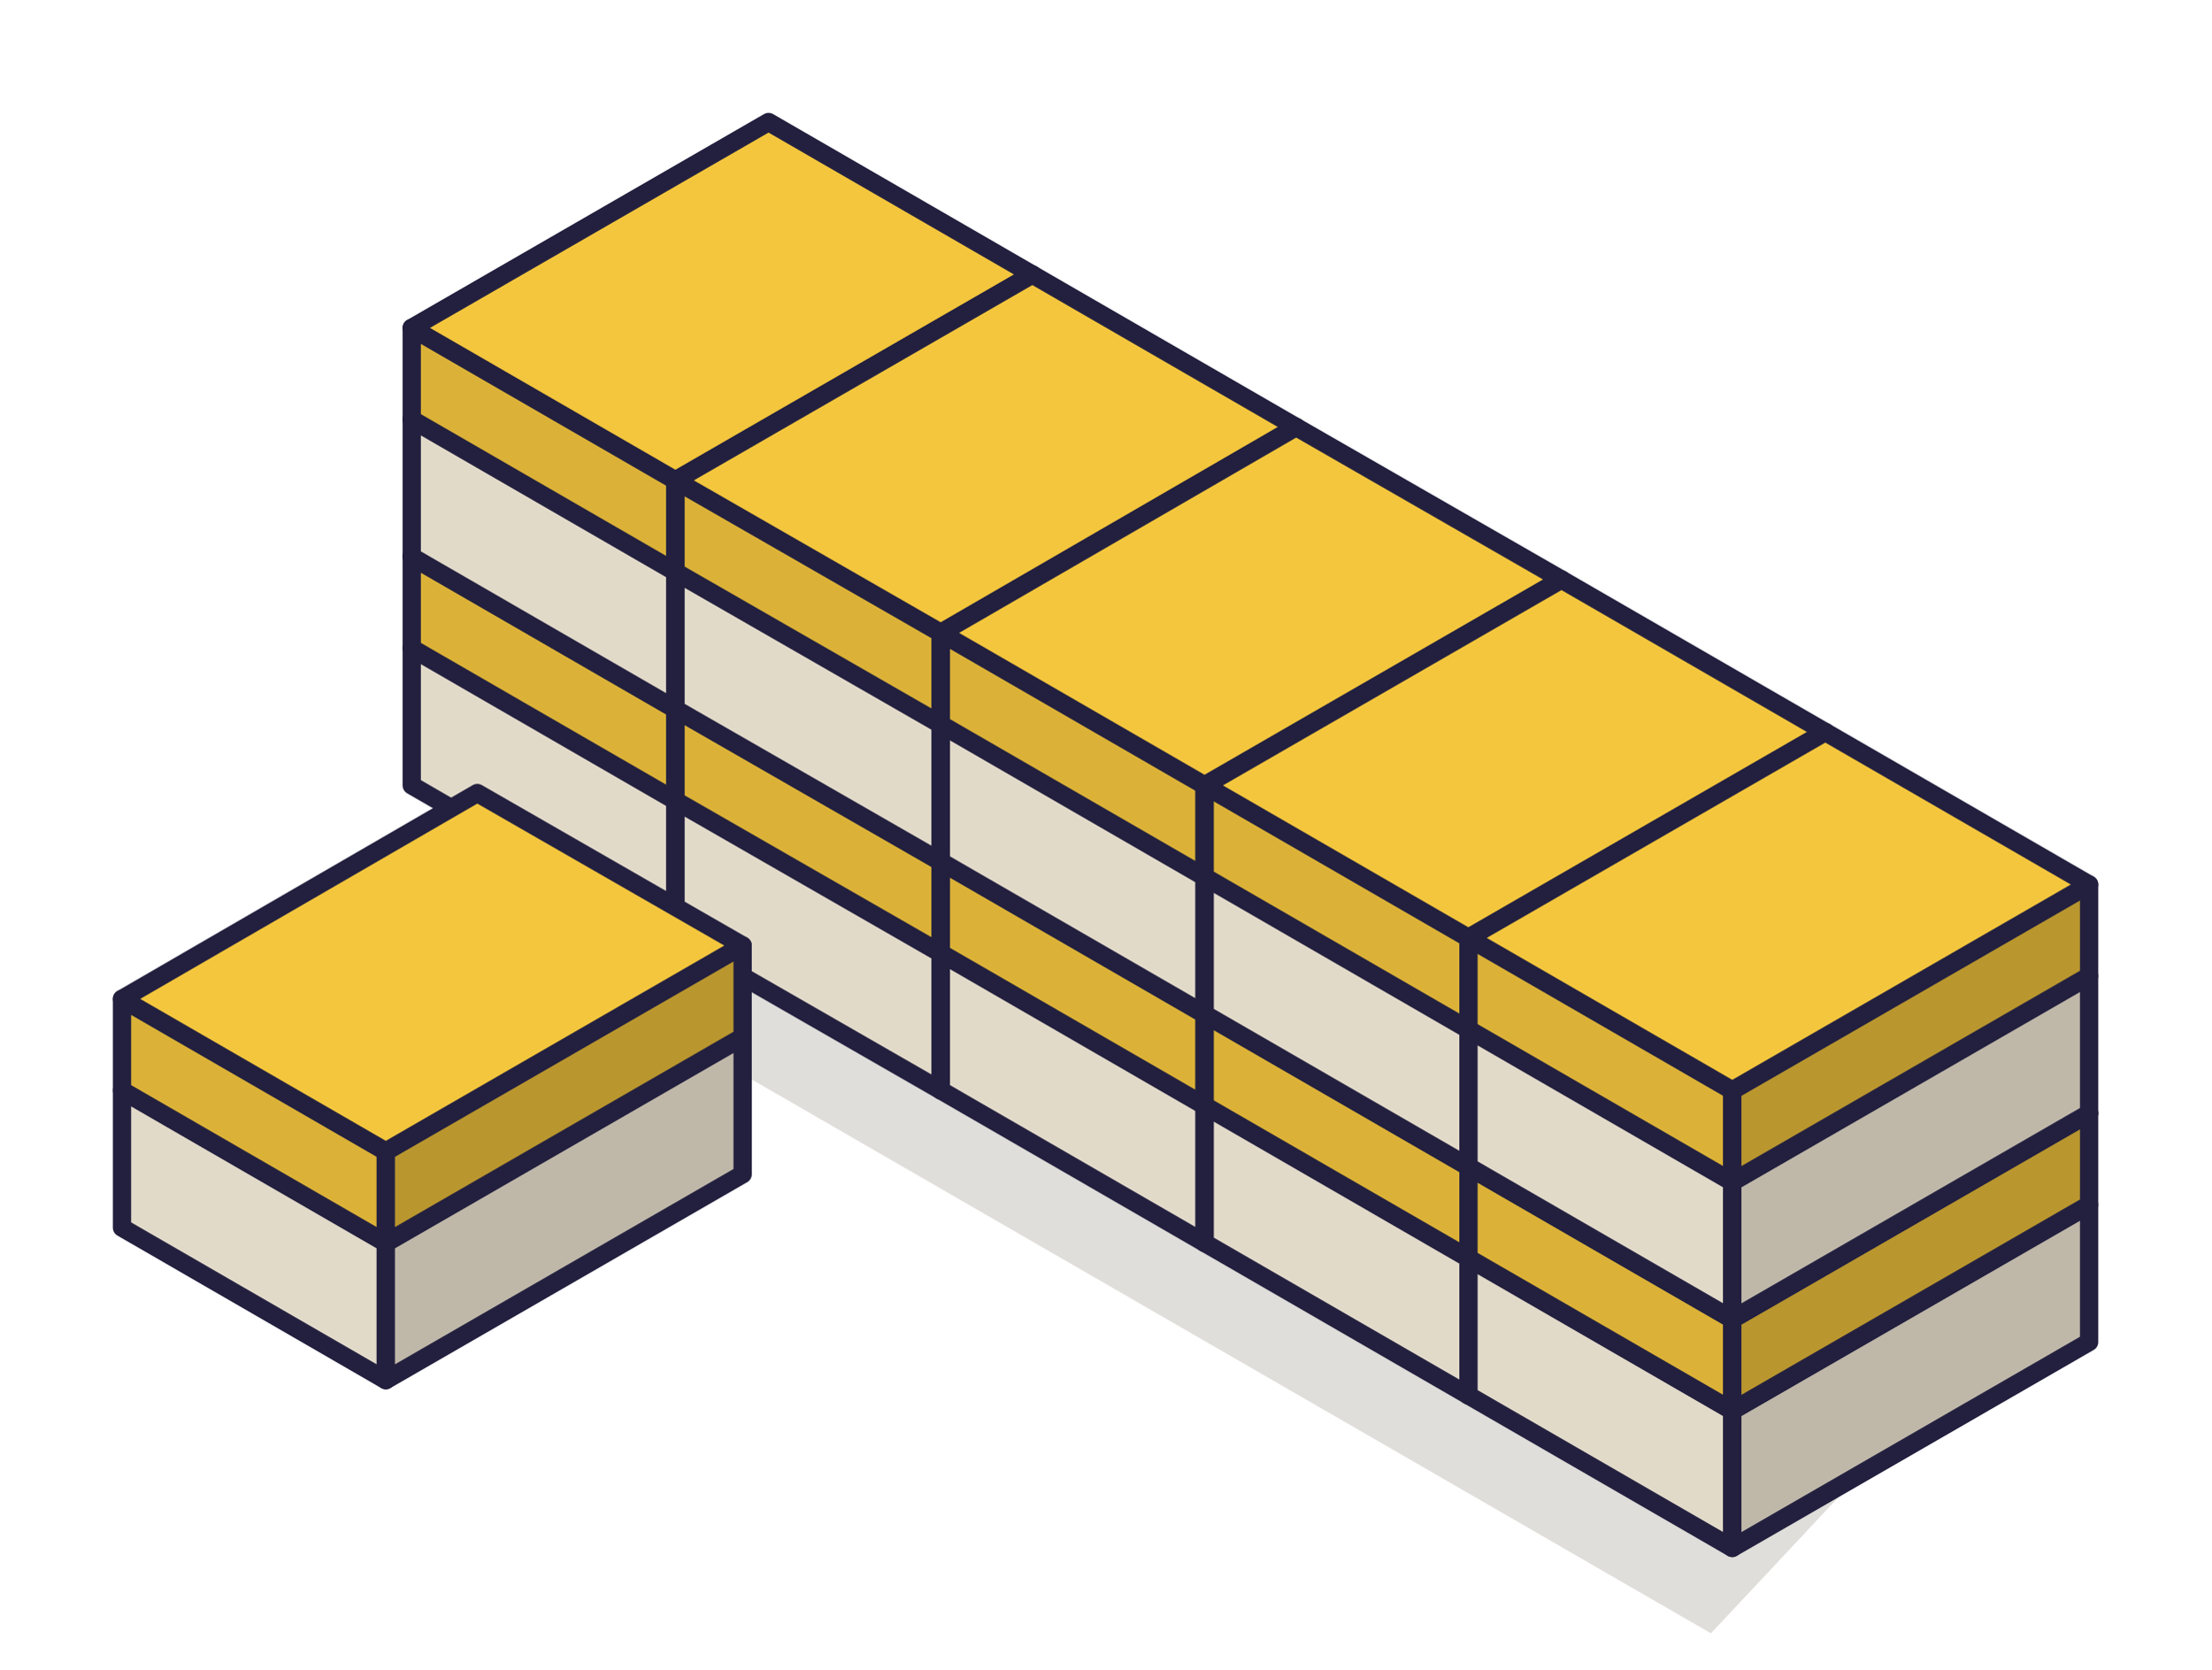
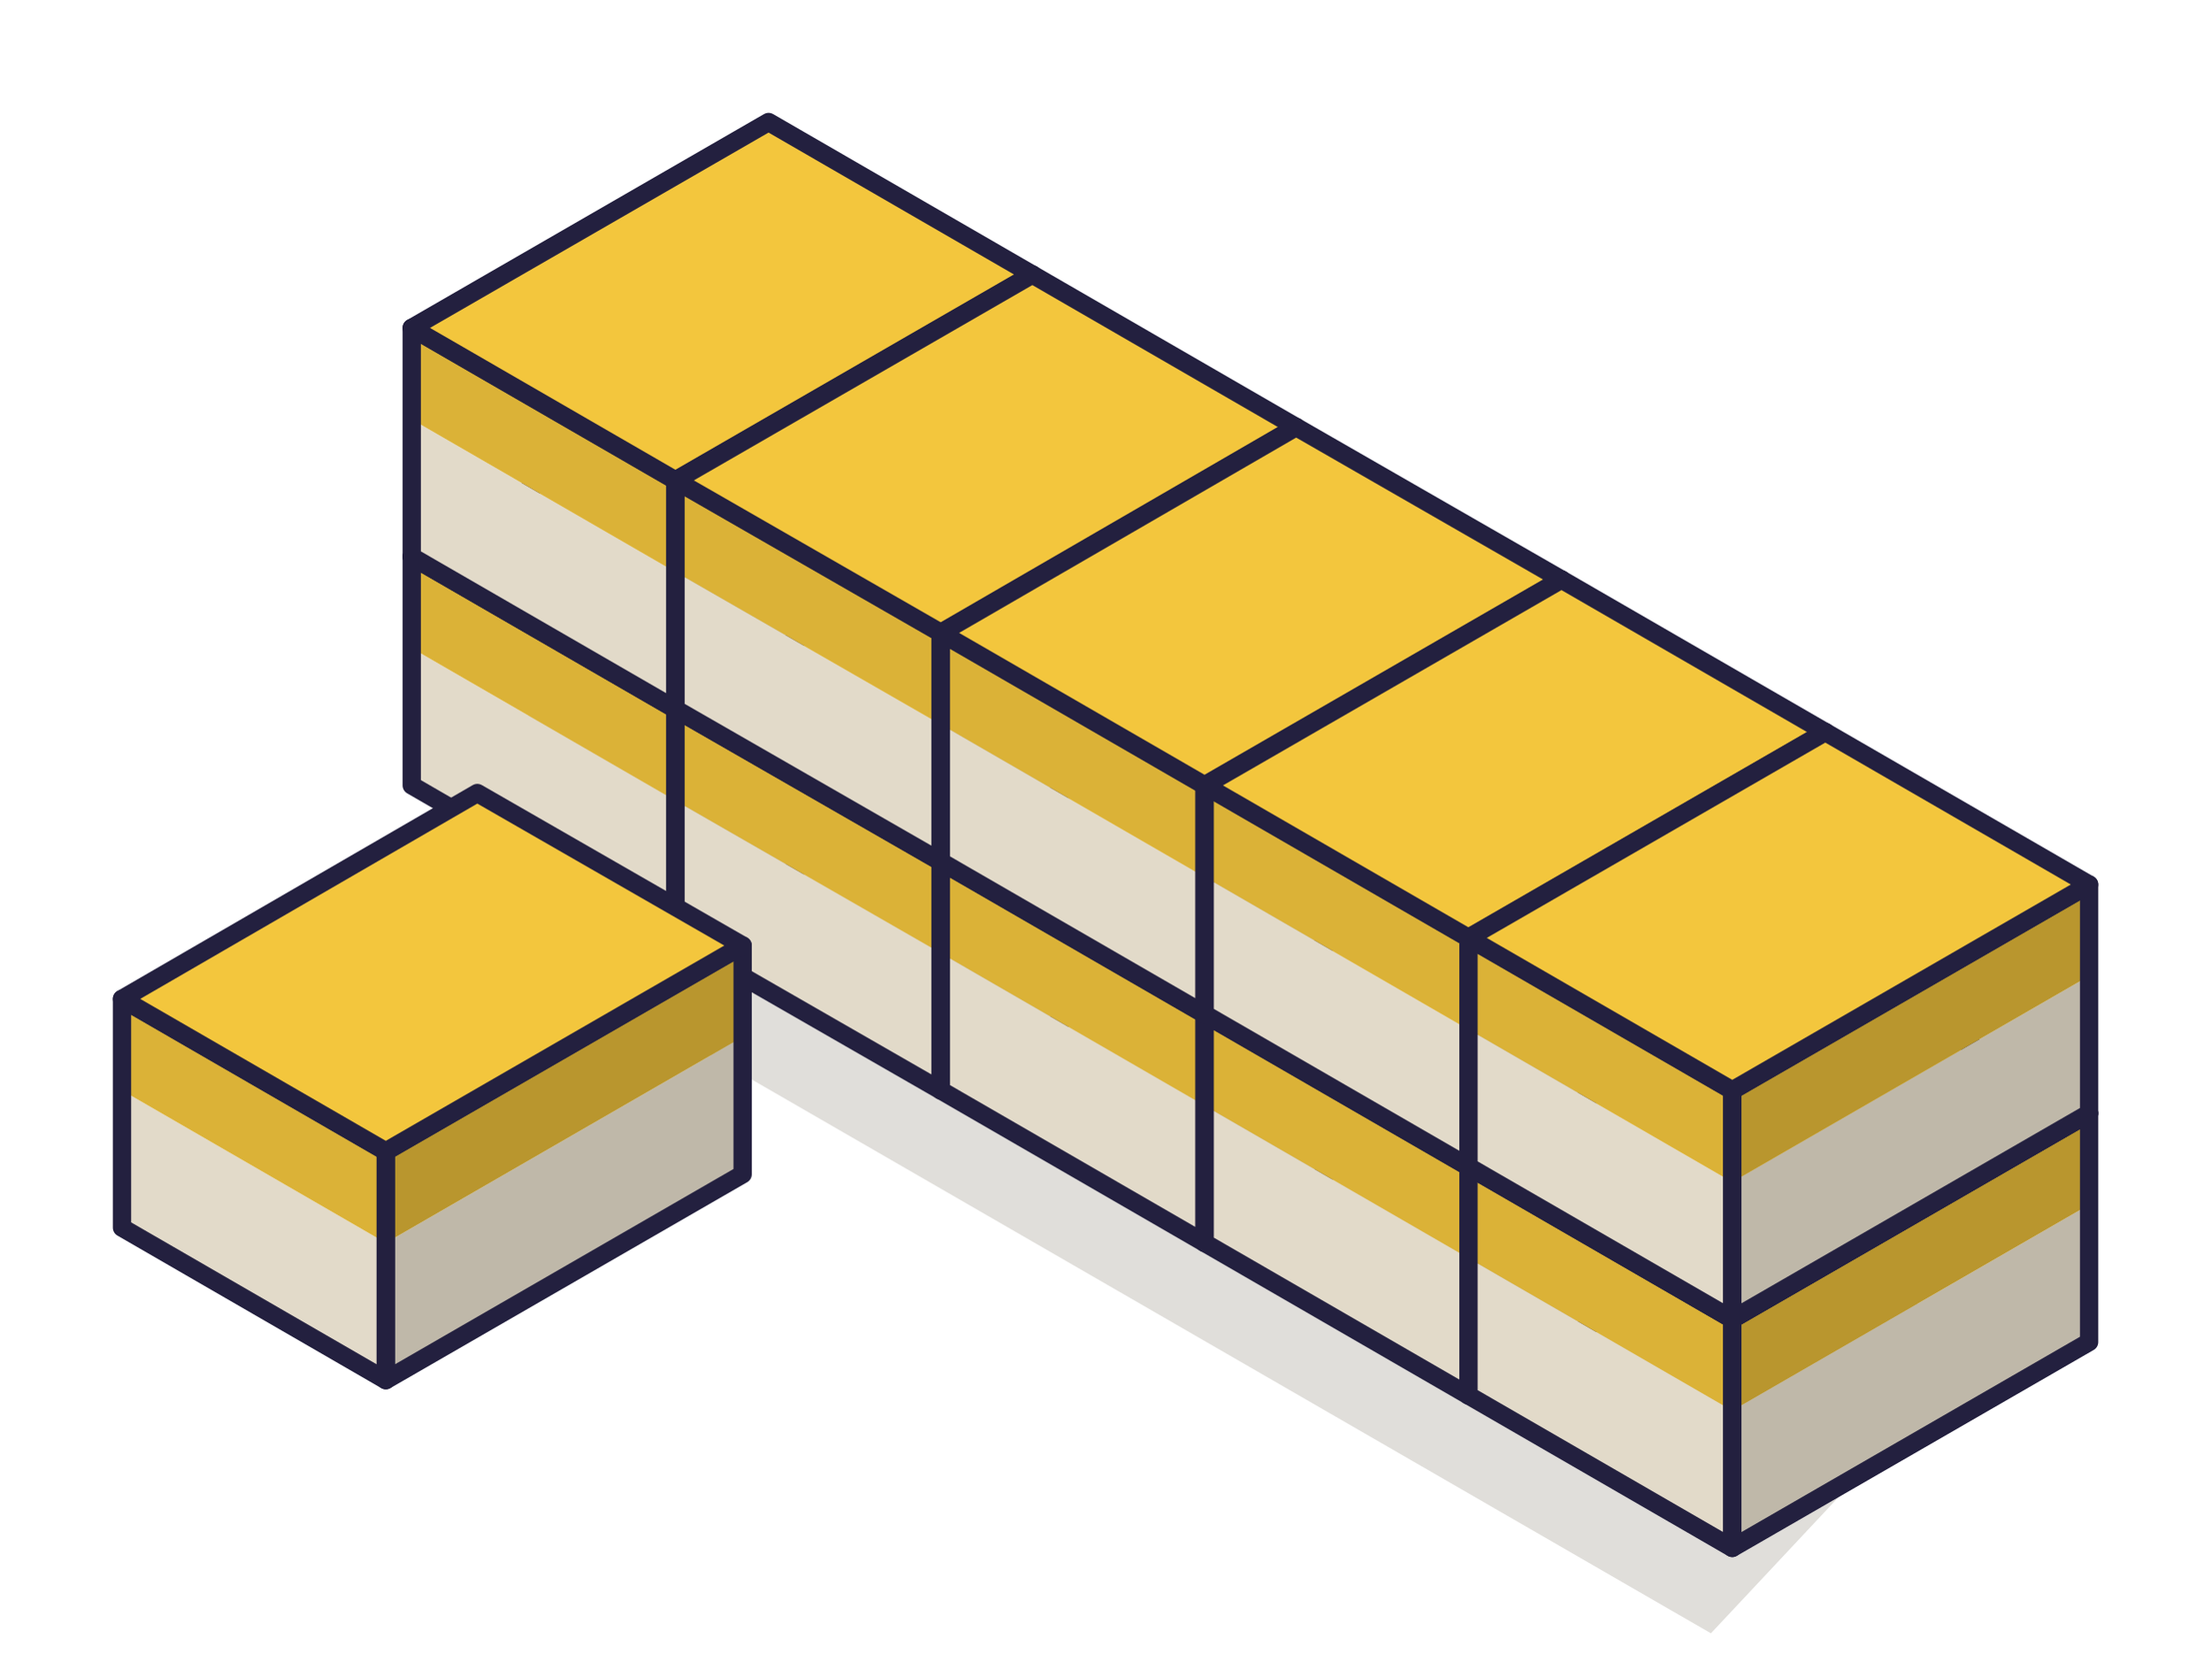
<svg xmlns="http://www.w3.org/2000/svg" viewBox="-50.4 -38.0 145.0 109.5" role="img" aria-label="Segmento de muro de fichas">
  <g>
    <polygon points="-6.9,0.0 79.7,50.0 61.8,69.1 -25.5,18.7" fill="rgba(60,45,20,0.16)" />
-     <polygon points="-23.4,13.5 -6.1,23.5 -6.1,14.5 -23.4,4.5" fill="#e2dac9" stroke="#23203f" stroke-width="1.2" stroke-linejoin="round" />
-     <polygon points="17.3,10.0 -6.1,23.5 -6.1,14.5 17.3,1.0" fill="#bfb8a9" stroke="#23203f" stroke-width="1.2" stroke-linejoin="round" />
-     <polygon points="-23.4,4.5 -6.1,14.5 -6.1,8.5 -23.4,-1.5" fill="#dbb237" stroke="#23203f" stroke-width="1.2" stroke-linejoin="round" />
-     <polygon points="17.3,1.0 -6.1,14.5 -6.1,8.5 17.3,-5.0" fill="#b9962e" stroke="#23203f" stroke-width="1.2" stroke-linejoin="round" />
+     <polygon points="-23.4,13.5 -6.1,23.5 -6.1,14.5 -23.4,4.5" fill="#e2dac9" />
+     <polygon points="17.3,10.0 -6.1,23.5 -6.1,14.5 17.3,1.0" fill="#bfb8a9" />
+     <polygon points="-23.4,4.5 -6.1,14.5 -6.1,8.5 -23.4,-1.5" fill="#dbb237" />
+     <polygon points="17.3,1.0 -6.1,14.5 -6.1,8.5 17.3,-5.0" fill="#b9962e" />
+     <polygon points="-23.4,13.5 -6.1,23.5 -6.1,8.5 -23.4,-1.5" fill="none" stroke="#23203f" stroke-width="1.2" stroke-linejoin="round" />
+     <polygon points="17.3,10.0 -6.1,23.5 -6.1,8.5 17.3,-5.0" fill="none" stroke="#23203f" stroke-width="1.2" stroke-linejoin="round" />
    <polygon points="0.0,-15.0 17.3,-5.0 -6.1,8.5 -23.4,-1.5" fill="#f3c63d" stroke="#23203f" stroke-width="1.2" stroke-linejoin="round" />
-     <polygon points="-23.4,-1.5 -6.1,8.5 -6.1,-0.5 -23.4,-10.5" fill="#e2dac9" stroke="#23203f" stroke-width="1.2" stroke-linejoin="round" />
-     <polygon points="17.3,-5.0 -6.1,8.5 -6.1,-0.5 17.3,-14.0" fill="#bfb8a9" stroke="#23203f" stroke-width="1.2" stroke-linejoin="round" />
-     <polygon points="-23.4,-10.5 -6.1,-0.5 -6.1,-6.5 -23.4,-16.5" fill="#dbb237" stroke="#23203f" stroke-width="1.2" stroke-linejoin="round" />
-     <polygon points="17.3,-14.0 -6.1,-0.5 -6.1,-6.5 17.3,-20.0" fill="#b9962e" stroke="#23203f" stroke-width="1.2" stroke-linejoin="round" />
+     <polygon points="-23.4,-1.5 -6.1,8.5 -6.1,-0.5 -23.4,-10.5" fill="#e2dac9" />
+     <polygon points="17.3,-5.0 -6.1,8.5 -6.1,-0.5 17.3,-14.0" fill="#bfb8a9" />
+     <polygon points="-23.4,-10.5 -6.1,-0.5 -6.1,-6.5 -23.4,-16.5" fill="#dbb237" />
+     <polygon points="17.3,-14.0 -6.1,-0.5 -6.1,-6.5 17.3,-20.0" fill="#b9962e" />
+     <polygon points="-23.4,-1.5 -6.1,8.5 -6.1,-6.5 -23.4,-16.5" fill="none" stroke="#23203f" stroke-width="1.2" stroke-linejoin="round" />
+     <polygon points="17.3,-5.0 -6.1,8.5 -6.1,-6.5 17.3,-20.0" fill="none" stroke="#23203f" stroke-width="1.2" stroke-linejoin="round" />
    <polygon points="0.0,-30.0 17.3,-20.0 -6.1,-6.5 -23.4,-16.5" fill="#f3c63d" stroke="#23203f" stroke-width="1.2" stroke-linejoin="round" />
-     <polygon points="-6.1,23.5 11.3,33.5 11.3,24.5 -6.1,14.5" fill="#e2dac9" stroke="#23203f" stroke-width="1.2" stroke-linejoin="round" />
-     <polygon points="34.6,20.0 11.3,33.5 11.3,24.5 34.6,11.0" fill="#bfb8a9" stroke="#23203f" stroke-width="1.2" stroke-linejoin="round" />
-     <polygon points="-6.1,14.5 11.3,24.5 11.3,18.5 -6.1,8.5" fill="#dbb237" stroke="#23203f" stroke-width="1.2" stroke-linejoin="round" />
-     <polygon points="34.6,11.0 11.3,24.5 11.3,18.5 34.6,5.0" fill="#b9962e" stroke="#23203f" stroke-width="1.2" stroke-linejoin="round" />
+     <polygon points="-6.1,23.5 11.3,33.5 11.3,24.5 -6.1,14.5" fill="#e2dac9" />
+     <polygon points="34.6,20.0 11.3,33.5 11.3,24.5 34.6,11.0" fill="#bfb8a9" />
+     <polygon points="-6.1,14.5 11.3,24.5 11.3,18.5 -6.1,8.5" fill="#dbb237" />
+     <polygon points="34.6,11.0 11.3,24.5 11.3,18.5 34.6,5.0" fill="#b9962e" />
+     <polygon points="-6.1,23.5 11.3,33.5 11.3,18.5 -6.1,8.5" fill="none" stroke="#23203f" stroke-width="1.2" stroke-linejoin="round" />
+     <polygon points="34.6,20.0 11.3,33.5 11.3,18.5 34.6,5.0" fill="none" stroke="#23203f" stroke-width="1.2" stroke-linejoin="round" />
    <polygon points="17.3,-5.0 34.6,5.0 11.3,18.5 -6.1,8.5" fill="#f3c63d" stroke="#23203f" stroke-width="1.2" stroke-linejoin="round" />
-     <polygon points="-6.1,8.5 11.3,18.5 11.3,9.5 -6.1,-0.5" fill="#e2dac9" stroke="#23203f" stroke-width="1.2" stroke-linejoin="round" />
-     <polygon points="34.6,5.0 11.3,18.5 11.3,9.5 34.6,-4.0" fill="#bfb8a9" stroke="#23203f" stroke-width="1.2" stroke-linejoin="round" />
-     <polygon points="-6.1,-0.5 11.3,9.5 11.3,3.5 -6.1,-6.5" fill="#dbb237" stroke="#23203f" stroke-width="1.2" stroke-linejoin="round" />
-     <polygon points="34.6,-4.0 11.3,9.5 11.3,3.5 34.6,-10.0" fill="#b9962e" stroke="#23203f" stroke-width="1.2" stroke-linejoin="round" />
+     <polygon points="-6.1,8.5 11.3,18.5 11.3,9.5 -6.1,-0.5" fill="#e2dac9" />
+     <polygon points="34.6,5.0 11.3,18.5 11.3,9.5 34.6,-4.0" fill="#bfb8a9" />
+     <polygon points="-6.1,-0.5 11.3,9.5 11.3,3.5 -6.1,-6.5" fill="#dbb237" />
+     <polygon points="34.6,-4.0 11.3,9.5 11.3,3.5 34.6,-10.0" fill="#b9962e" />
+     <polygon points="-6.1,8.5 11.3,18.5 11.3,3.5 -6.1,-6.5" fill="none" stroke="#23203f" stroke-width="1.2" stroke-linejoin="round" />
+     <polygon points="34.6,5.0 11.3,18.5 11.3,3.5 34.6,-10.0" fill="none" stroke="#23203f" stroke-width="1.2" stroke-linejoin="round" />
    <polygon points="17.3,-20.0 34.6,-10.0 11.3,3.5 -6.1,-6.5" fill="#f3c63d" stroke="#23203f" stroke-width="1.2" stroke-linejoin="round" />
-     <polygon points="11.3,33.5 28.6,43.5 28.6,34.5 11.3,24.5" fill="#e2dac9" stroke="#23203f" stroke-width="1.2" stroke-linejoin="round" />
-     <polygon points="52.0,30.0 28.6,43.5 28.6,34.5 52.0,21.0" fill="#bfb8a9" stroke="#23203f" stroke-width="1.2" stroke-linejoin="round" />
-     <polygon points="11.3,24.5 28.6,34.5 28.6,28.5 11.3,18.5" fill="#dbb237" stroke="#23203f" stroke-width="1.2" stroke-linejoin="round" />
-     <polygon points="52.0,21.0 28.6,34.5 28.6,28.5 52.0,15.0" fill="#b9962e" stroke="#23203f" stroke-width="1.2" stroke-linejoin="round" />
+     <polygon points="11.3,33.5 28.6,43.5 28.6,34.5 11.3,24.5" fill="#e2dac9" />
+     <polygon points="52.0,30.0 28.6,43.5 28.6,34.5 52.0,21.0" fill="#bfb8a9" />
+     <polygon points="11.3,24.5 28.6,34.5 28.6,28.5 11.3,18.5" fill="#dbb237" />
+     <polygon points="52.0,21.0 28.6,34.5 28.6,28.5 52.0,15.0" fill="#b9962e" />
+     <polygon points="11.3,33.5 28.6,43.5 28.6,28.5 11.3,18.5" fill="none" stroke="#23203f" stroke-width="1.2" stroke-linejoin="round" />
+     <polygon points="52.0,30.0 28.6,43.5 28.6,28.5 52.0,15.0" fill="none" stroke="#23203f" stroke-width="1.2" stroke-linejoin="round" />
    <polygon points="34.6,5.0 52.0,15.0 28.6,28.5 11.3,18.5" fill="#f3c63d" stroke="#23203f" stroke-width="1.2" stroke-linejoin="round" />
-     <polygon points="11.3,18.5 28.6,28.5 28.6,19.5 11.3,9.5" fill="#e2dac9" stroke="#23203f" stroke-width="1.2" stroke-linejoin="round" />
-     <polygon points="52.0,15.0 28.6,28.5 28.6,19.5 52.0,6.0" fill="#bfb8a9" stroke="#23203f" stroke-width="1.2" stroke-linejoin="round" />
-     <polygon points="11.3,9.5 28.6,19.5 28.6,13.5 11.3,3.5" fill="#dbb237" stroke="#23203f" stroke-width="1.2" stroke-linejoin="round" />
-     <polygon points="52.0,6.0 28.6,19.5 28.6,13.5 52.0,0.0" fill="#b9962e" stroke="#23203f" stroke-width="1.2" stroke-linejoin="round" />
+     <polygon points="11.3,18.5 28.6,28.5 28.6,19.5 11.3,9.5" fill="#e2dac9" />
+     <polygon points="52.0,15.0 28.6,28.5 28.6,19.5 52.0,6.0" fill="#bfb8a9" />
+     <polygon points="11.3,9.5 28.6,19.5 28.6,13.5 11.3,3.5" fill="#dbb237" />
+     <polygon points="52.0,6.0 28.6,19.5 28.6,13.5 52.0,0.0" fill="#b9962e" />
+     <polygon points="11.3,18.5 28.6,28.5 28.6,13.5 11.3,3.5" fill="none" stroke="#23203f" stroke-width="1.2" stroke-linejoin="round" />
+     <polygon points="52.0,15.0 28.6,28.5 28.6,13.5 52.0,0.0" fill="none" stroke="#23203f" stroke-width="1.2" stroke-linejoin="round" />
    <polygon points="34.6,-10.0 52.0,0.0 28.6,13.5 11.3,3.5" fill="#f3c63d" stroke="#23203f" stroke-width="1.2" stroke-linejoin="round" />
-     <polygon points="-42.4,42.5 -25.1,52.5 -25.1,43.5 -42.4,33.5" fill="#e2dac9" stroke="#23203f" stroke-width="1.2" stroke-linejoin="round" />
-     <polygon points="-1.7,39.0 -25.1,52.5 -25.1,43.5 -1.7,30.0" fill="#bfb8a9" stroke="#23203f" stroke-width="1.2" stroke-linejoin="round" />
-     <polygon points="-42.4,33.5 -25.1,43.5 -25.1,37.5 -42.4,27.5" fill="#dbb237" stroke="#23203f" stroke-width="1.2" stroke-linejoin="round" />
-     <polygon points="-1.7,30.0 -25.1,43.5 -25.1,37.5 -1.7,24.0" fill="#b9962e" stroke="#23203f" stroke-width="1.2" stroke-linejoin="round" />
+     <polygon points="-42.4,42.5 -25.1,52.5 -25.1,43.5 -42.4,33.5" fill="#e2dac9" />
+     <polygon points="-1.7,39.0 -25.1,52.5 -25.1,43.5 -1.7,30.0" fill="#bfb8a9" />
+     <polygon points="-42.4,33.5 -25.1,43.5 -25.1,37.5 -42.4,27.5" fill="#dbb237" />
+     <polygon points="-1.7,30.0 -25.1,43.5 -25.1,37.5 -1.7,24.0" fill="#b9962e" />
+     <polygon points="-42.4,42.5 -25.1,52.5 -25.1,37.5 -42.4,27.5" fill="none" stroke="#23203f" stroke-width="1.2" stroke-linejoin="round" />
+     <polygon points="-1.7,39.0 -25.1,52.5 -25.1,37.5 -1.7,24.0" fill="none" stroke="#23203f" stroke-width="1.2" stroke-linejoin="round" />
    <polygon points="-19.1,14.0 -1.7,24.0 -25.1,37.5 -42.4,27.5" fill="#f3c63d" stroke="#23203f" stroke-width="1.2" stroke-linejoin="round" />
-     <polygon points="28.6,43.5 45.9,53.5 45.9,44.5 28.6,34.5" fill="#e2dac9" stroke="#23203f" stroke-width="1.2" stroke-linejoin="round" />
-     <polygon points="69.3,40.0 45.9,53.5 45.9,44.5 69.3,31.0" fill="#bfb8a9" stroke="#23203f" stroke-width="1.2" stroke-linejoin="round" />
-     <polygon points="28.6,34.5 45.9,44.5 45.9,38.5 28.6,28.5" fill="#dbb237" stroke="#23203f" stroke-width="1.2" stroke-linejoin="round" />
-     <polygon points="69.3,31.0 45.9,44.5 45.9,38.5 69.3,25.0" fill="#b9962e" stroke="#23203f" stroke-width="1.2" stroke-linejoin="round" />
+     <polygon points="28.6,43.5 45.9,53.5 45.9,44.5 28.6,34.5" fill="#e2dac9" />
+     <polygon points="69.3,40.0 45.9,53.5 45.9,44.5 69.3,31.0" fill="#bfb8a9" />
+     <polygon points="28.6,34.5 45.9,44.5 45.9,38.5 28.6,28.5" fill="#dbb237" />
+     <polygon points="69.3,31.0 45.9,44.5 45.9,38.5 69.3,25.0" fill="#b9962e" />
+     <polygon points="28.6,43.5 45.9,53.5 45.9,38.5 28.6,28.5" fill="none" stroke="#23203f" stroke-width="1.2" stroke-linejoin="round" />
+     <polygon points="69.3,40.0 45.9,53.5 45.9,38.5 69.3,25.0" fill="none" stroke="#23203f" stroke-width="1.2" stroke-linejoin="round" />
    <polygon points="52.0,15.0 69.3,25.0 45.9,38.5 28.6,28.5" fill="#f3c63d" stroke="#23203f" stroke-width="1.2" stroke-linejoin="round" />
-     <polygon points="28.6,28.5 45.9,38.5 45.9,29.5 28.6,19.5" fill="#e2dac9" stroke="#23203f" stroke-width="1.2" stroke-linejoin="round" />
-     <polygon points="69.3,25.0 45.9,38.5 45.9,29.5 69.3,16.0" fill="#bfb8a9" stroke="#23203f" stroke-width="1.2" stroke-linejoin="round" />
-     <polygon points="28.6,19.5 45.9,29.5 45.9,23.5 28.6,13.5" fill="#dbb237" stroke="#23203f" stroke-width="1.2" stroke-linejoin="round" />
-     <polygon points="69.3,16.0 45.9,29.5 45.9,23.5 69.3,10.0" fill="#b9962e" stroke="#23203f" stroke-width="1.2" stroke-linejoin="round" />
+     <polygon points="28.6,28.5 45.9,38.5 45.9,29.5 28.6,19.5" fill="#e2dac9" />
+     <polygon points="69.3,25.0 45.9,38.5 45.9,29.5 69.3,16.0" fill="#bfb8a9" />
+     <polygon points="28.6,19.5 45.9,29.5 45.9,23.5 28.6,13.5" fill="#dbb237" />
+     <polygon points="69.3,16.0 45.9,29.5 45.9,23.5 69.3,10.0" fill="#b9962e" />
+     <polygon points="28.6,28.5 45.9,38.5 45.9,23.5 28.6,13.5" fill="none" stroke="#23203f" stroke-width="1.2" stroke-linejoin="round" />
+     <polygon points="69.3,25.0 45.9,38.5 45.9,23.5 69.3,10.0" fill="none" stroke="#23203f" stroke-width="1.2" stroke-linejoin="round" />
    <polygon points="52.0,0.0 69.3,10.0 45.9,23.5 28.6,13.5" fill="#f3c63d" stroke="#23203f" stroke-width="1.2" stroke-linejoin="round" />
-     <polygon points="45.9,53.5 63.2,63.5 63.2,54.5 45.9,44.5" fill="#e2dac9" stroke="#23203f" stroke-width="1.2" stroke-linejoin="round" />
-     <polygon points="86.6,50.0 63.2,63.5 63.2,54.5 86.6,41.0" fill="#bfb8a9" stroke="#23203f" stroke-width="1.2" stroke-linejoin="round" />
-     <polygon points="45.9,44.5 63.2,54.5 63.2,48.5 45.9,38.5" fill="#dbb237" stroke="#23203f" stroke-width="1.2" stroke-linejoin="round" />
-     <polygon points="86.6,41.0 63.2,54.5 63.2,48.5 86.6,35.0" fill="#b9962e" stroke="#23203f" stroke-width="1.2" stroke-linejoin="round" />
+     <polygon points="45.9,53.5 63.2,63.5 63.2,54.5 45.9,44.5" fill="#e2dac9" />
+     <polygon points="86.6,50.0 63.2,63.5 63.2,54.5 86.6,41.0" fill="#bfb8a9" />
+     <polygon points="45.9,44.5 63.2,54.5 63.2,48.5 45.9,38.5" fill="#dbb237" />
+     <polygon points="86.6,41.0 63.2,54.5 63.2,48.5 86.6,35.0" fill="#b9962e" />
+     <polygon points="45.9,53.5 63.2,63.5 63.2,48.5 45.9,38.5" fill="none" stroke="#23203f" stroke-width="1.2" stroke-linejoin="round" />
+     <polygon points="86.6,50.0 63.2,63.5 63.2,48.5 86.6,35.0" fill="none" stroke="#23203f" stroke-width="1.2" stroke-linejoin="round" />
    <polygon points="69.3,25.0 86.6,35.0 63.2,48.5 45.9,38.5" fill="#f3c63d" stroke="#23203f" stroke-width="1.2" stroke-linejoin="round" />
-     <polygon points="45.9,38.5 63.2,48.5 63.2,39.5 45.9,29.5" fill="#e2dac9" stroke="#23203f" stroke-width="1.2" stroke-linejoin="round" />
-     <polygon points="86.6,35.0 63.2,48.5 63.2,39.5 86.6,26.0" fill="#bfb8a9" stroke="#23203f" stroke-width="1.2" stroke-linejoin="round" />
-     <polygon points="45.9,29.5 63.2,39.5 63.2,33.5 45.9,23.5" fill="#dbb237" stroke="#23203f" stroke-width="1.2" stroke-linejoin="round" />
-     <polygon points="86.6,26.0 63.2,39.5 63.2,33.5 86.6,20.0" fill="#b9962e" stroke="#23203f" stroke-width="1.2" stroke-linejoin="round" />
+     <polygon points="45.9,38.5 63.2,48.5 63.2,39.5 45.9,29.5" fill="#e2dac9" />
+     <polygon points="86.6,35.0 63.2,48.5 63.2,39.5 86.6,26.0" fill="#bfb8a9" />
+     <polygon points="45.9,29.5 63.2,39.5 63.2,33.5 45.9,23.5" fill="#dbb237" />
+     <polygon points="86.6,26.0 63.2,39.5 63.2,33.5 86.6,20.0" fill="#b9962e" />
+     <polygon points="45.9,38.5 63.2,48.5 63.2,33.5 45.9,23.5" fill="none" stroke="#23203f" stroke-width="1.2" stroke-linejoin="round" />
+     <polygon points="86.6,35.0 63.2,48.5 63.2,33.5 86.6,20.0" fill="none" stroke="#23203f" stroke-width="1.2" stroke-linejoin="round" />
    <polygon points="69.3,10.0 86.6,20.0 63.2,33.5 45.9,23.5" fill="#f3c63d" stroke="#23203f" stroke-width="1.2" stroke-linejoin="round" />
  </g>
</svg>
